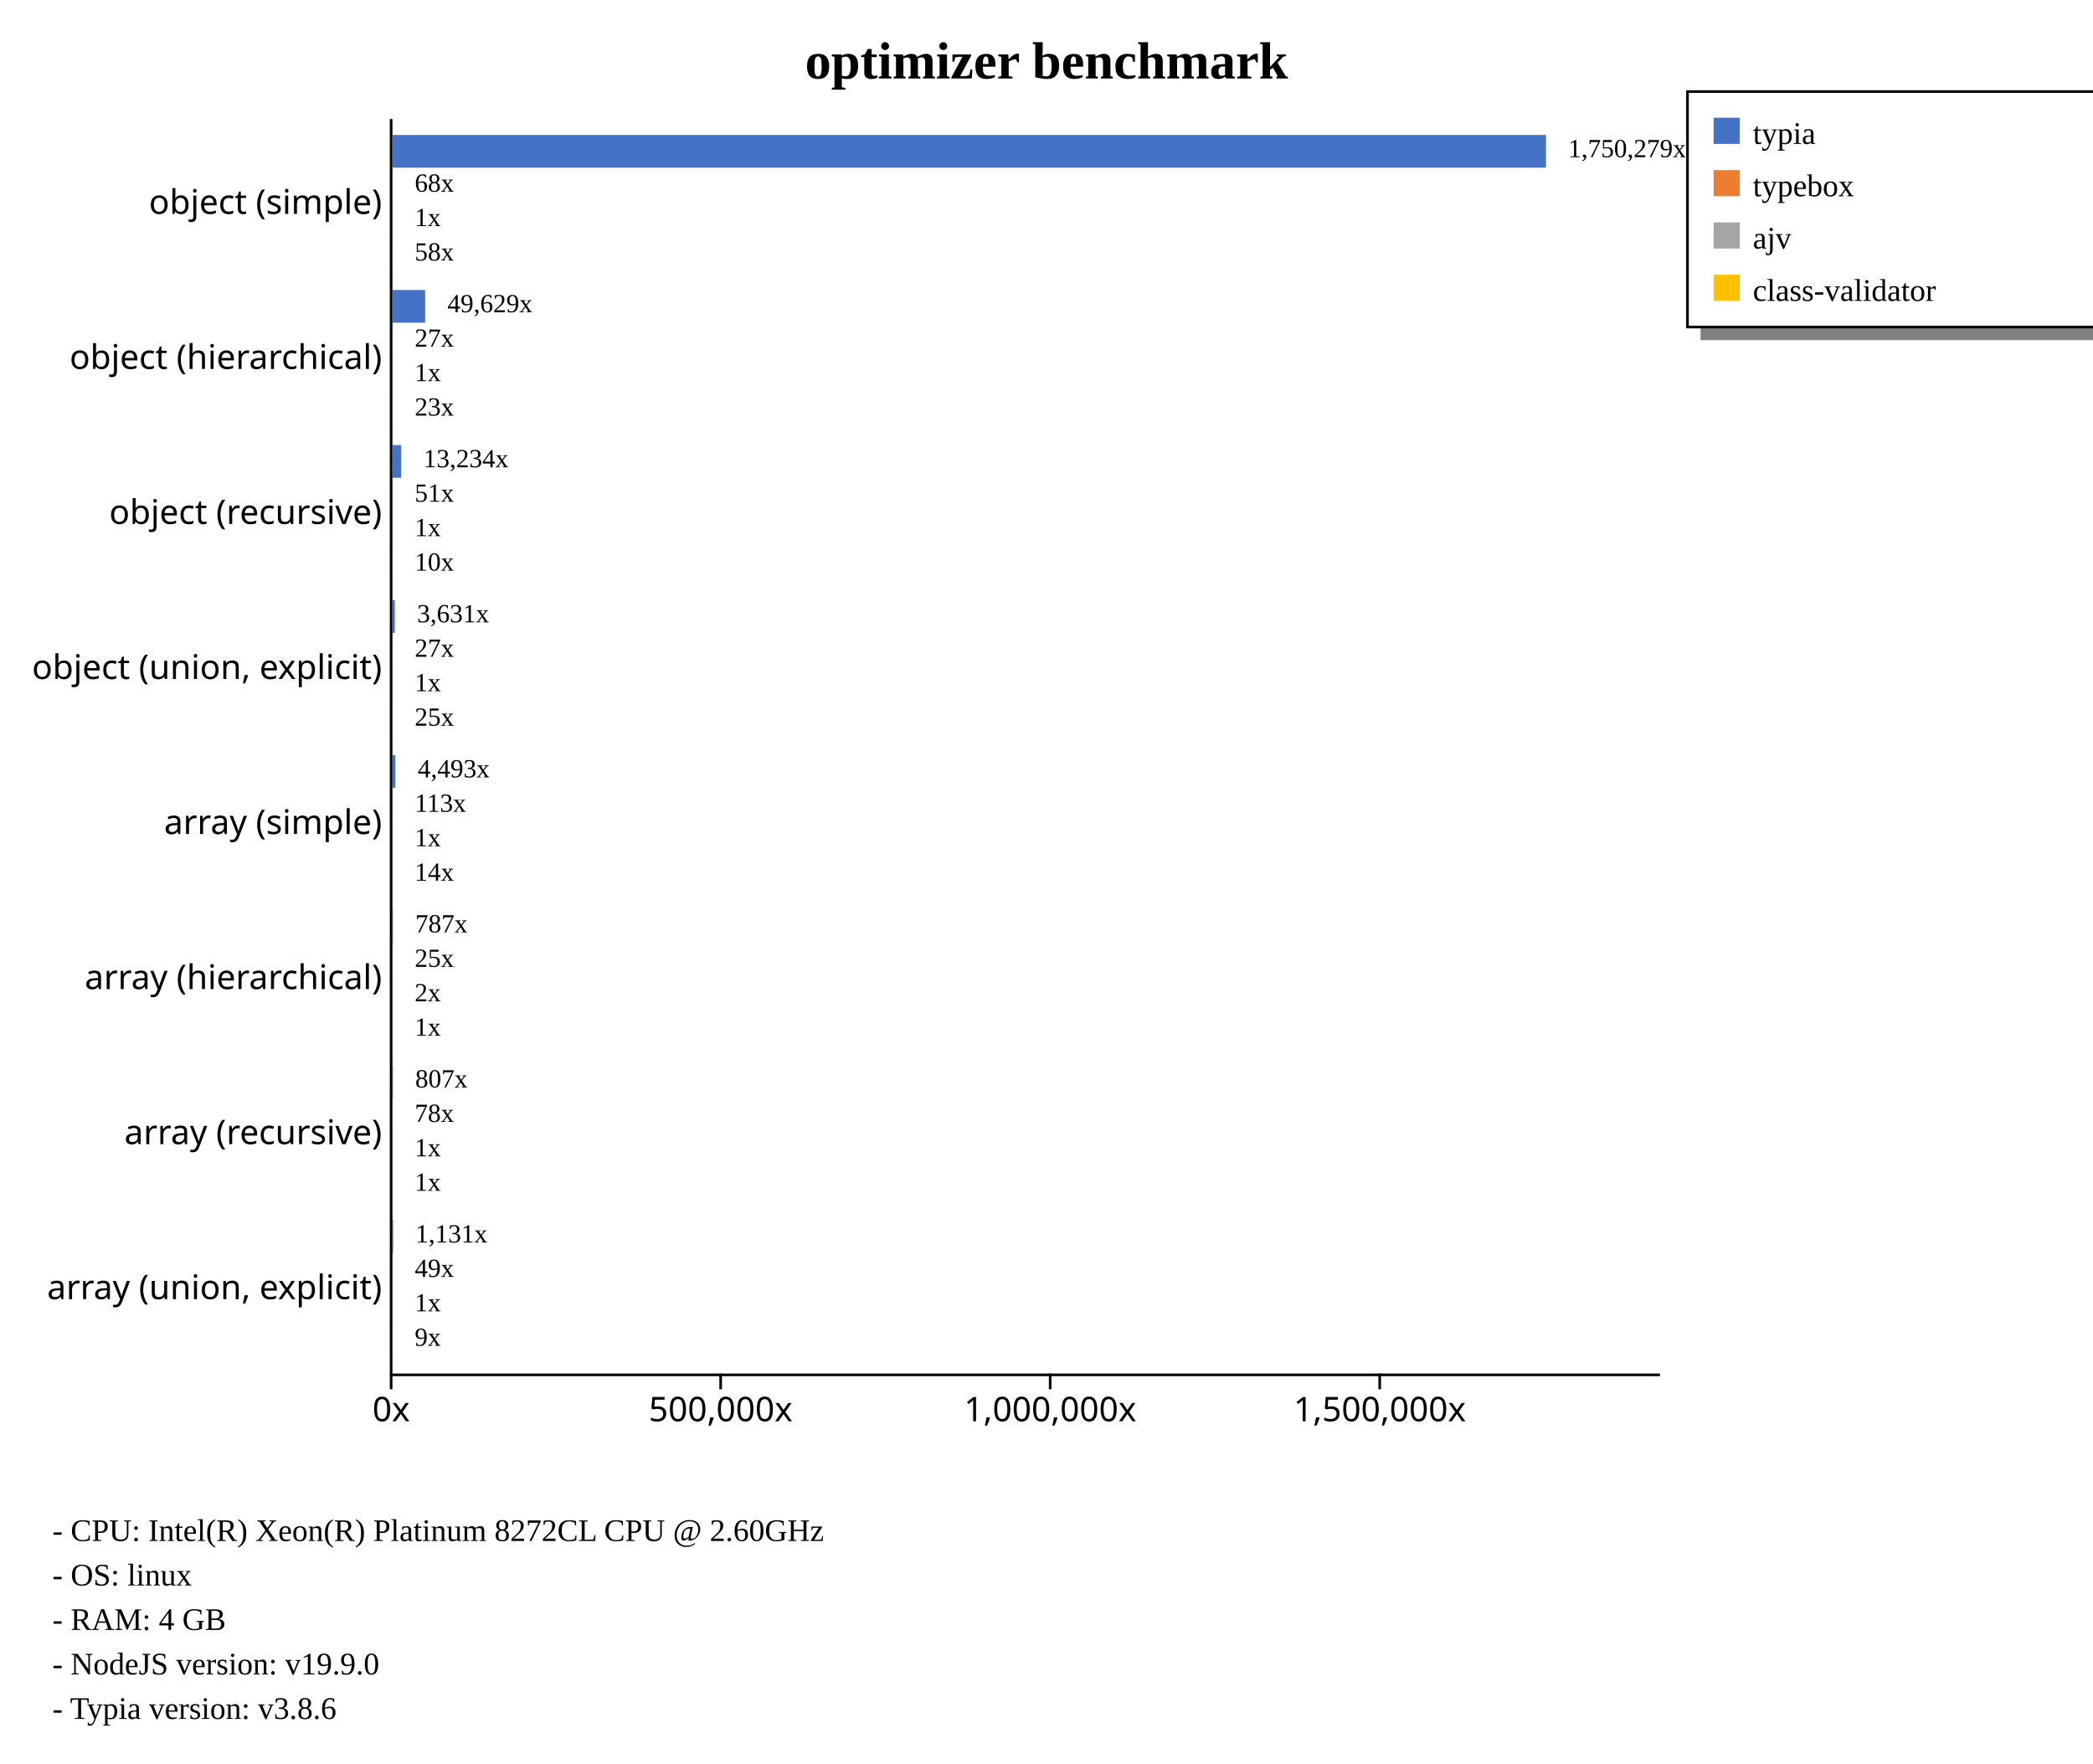
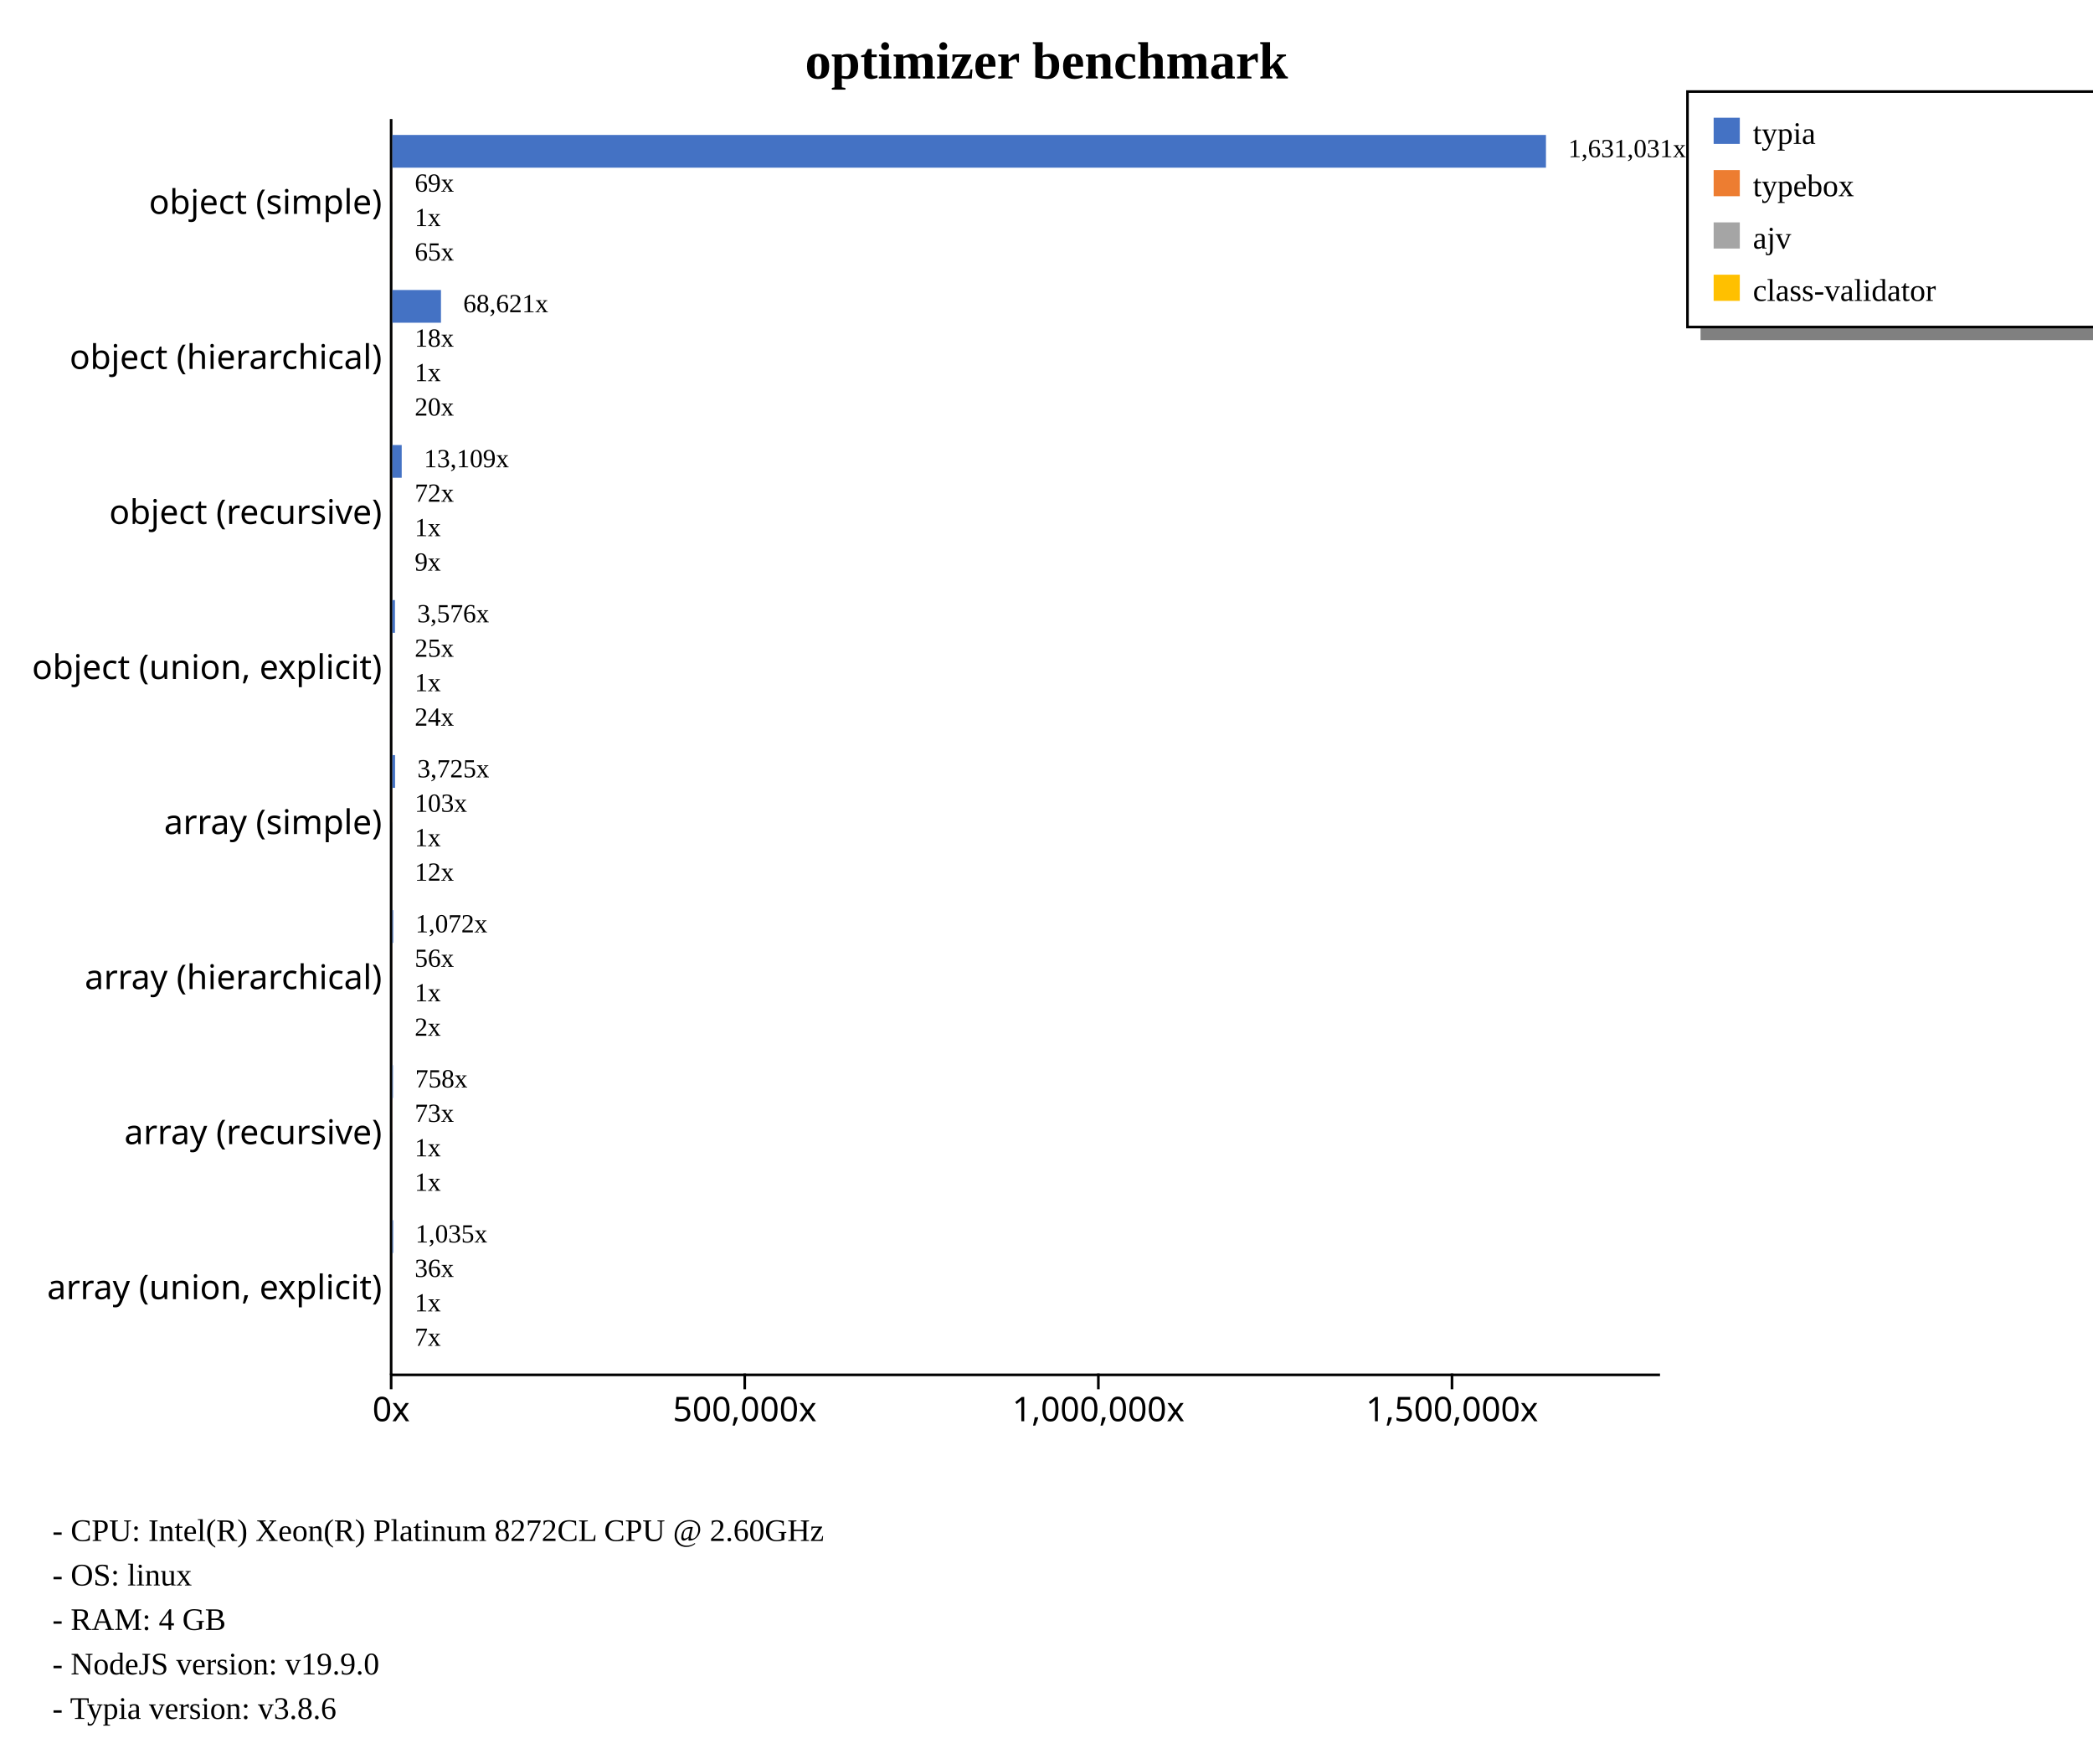
<svg xmlns="http://www.w3.org/2000/svg" width="800" height="674" style="background-color: white;">
  <g class="y axis" transform="translate(149,45)" fill="none" font-size="10" font-family="sans-serif" text-anchor="end" style="font-size: 13px;">
    <path class="domain" stroke="currentColor" d="M0.5,0.5V480.5" />
    <g class="tick" opacity="1" transform="translate(0,32.59259)" style="font-size: 13px;">
      <line stroke="currentColor" x2="0" />
      <text fill="currentColor" x="-3" dy="0.32em">object (simple)    </text>
    </g>
    <g class="tick" opacity="1" transform="translate(0,91.85185)" style="font-size: 13px;">
      <line stroke="currentColor" x2="0" />
      <text fill="currentColor" x="-3" dy="0.32em">object (hierarchical)    </text>
    </g>
    <g class="tick" opacity="1" transform="translate(0,151.1111)" style="font-size: 13px;">
      <line stroke="currentColor" x2="0" />
      <text fill="currentColor" x="-3" dy="0.32em">object (recursive)    </text>
    </g>
    <g class="tick" opacity="1" transform="translate(0,210.3704)" style="font-size: 13px;">
      <line stroke="currentColor" x2="0" />
      <text fill="currentColor" x="-3" dy="0.32em">object (union, explicit)    </text>
    </g>
    <g class="tick" opacity="1" transform="translate(0,269.6296)" style="font-size: 13px;">
      <line stroke="currentColor" x2="0" />
      <text fill="currentColor" x="-3" dy="0.32em">array (simple)    </text>
    </g>
    <g class="tick" opacity="1" transform="translate(0,328.8889)" style="font-size: 13px;">
      <line stroke="currentColor" x2="0" />
      <text fill="currentColor" x="-3" dy="0.32em">array (hierarchical)    </text>
    </g>
    <g class="tick" opacity="1" transform="translate(0,388.1481)" style="font-size: 13px;">
      <line stroke="currentColor" x2="0" />
      <text fill="currentColor" x="-3" dy="0.32em">array (recursive)    </text>
    </g>
    <g class="tick" opacity="1" transform="translate(0,447.4074)" style="font-size: 13px;">
      <line stroke="currentColor" x2="0" />
      <text fill="currentColor" x="-3" dy="0.32em">array (union, explicit)    </text>
    </g>
  </g>
  <g class="x axis" transform="translate(149,525)" fill="none" font-size="10" font-family="sans-serif" text-anchor="middle" style="font-size: 13px;">
    <path class="domain" stroke="currentColor" d="M0.5,0.5H485.5" />
    <g class="tick" opacity="1" transform="translate(0.5,0)" style="font-size: 13px;">
      <line stroke="currentColor" y2="6" />
      <text fill="currentColor" y="9" dy="0.71em">0x</text>
    </g>
-     <g class="tick" opacity="1" transform="translate(126.454,0)" style="font-size: 13px;">
+     <g class="tick" opacity="1" transform="translate(135.6627,0)" style="font-size: 13px;">
      <line stroke="currentColor" y2="6" />
      <text fill="currentColor" y="9" dy="0.71em">500,000x</text>
    </g>
-     <g class="tick" opacity="1" transform="translate(252.4079,0)" style="font-size: 13px;">
+     <g class="tick" opacity="1" transform="translate(270.8254,0)" style="font-size: 13px;">
      <line stroke="currentColor" y2="6" />
      <text fill="currentColor" y="9" dy="0.71em">1,000,000x</text>
    </g>
-     <g class="tick" opacity="1" transform="translate(378.3619,0)" style="font-size: 13px;">
+     <g class="tick" opacity="1" transform="translate(405.9881,0)" style="font-size: 13px;">
      <line stroke="currentColor" y2="6" />
      <text fill="currentColor" y="9" dy="0.71em">1,500,000x</text>
    </g>
  </g>
  <text transform="translate(400, 30)" style="text-anchor: middle; font-size: 20px; font-weight: bold;">optimizer benchmark</text>
  <rect x="650" y="125" width="230" height="5" fill="gray" />
  <rect x="645" y="35" width="230" height="90" fill="none" stroke="black" />
  <rect x="655" y="45" width="10" height="10" style="fill: #4472c4;" />
  <text x="670" y="55" style="font-size: 12px;">typia</text>
  <rect x="655" y="65" width="10" height="10" style="fill: #ed7d31;" />
  <text x="670" y="75" style="font-size: 12px;">typebox</text>
  <rect x="655" y="85" width="10" height="10" style="fill: #a5a5a5;" />
  <text x="670" y="95" style="font-size: 12px;">ajv</text>
  <rect x="655" y="105" width="10" height="10" style="fill: #ffc000;" />
  <text x="670" y="115" style="font-size: 12px;">class-validator</text>
  <text x="20" y="589" style="font-size: 12px;">  - CPU: Intel(R) Xeon(R) Platinum 8272CL CPU @ 2.60GHz</text>
  <text x="20" y="606" style="font-size: 12px;">  - OS: linux</text>
  <text x="20" y="623" style="font-size: 12px;">  - RAM: 4 GB</text>
  <text x="20" y="640" style="font-size: 12px;">  - NodeJS version: v19.9.0</text>
  <text x="20" y="657" style="font-size: 12px;">  - Typia version: v3.8.6</text>
  <g style="font-size: 13px;">
    <g style="font-size: 13px;">
      <rect x="150" y="51.584" width="440.909" height="12.51" fill="#4472c4" />
-       <rect x="150" y="64.753" width="0.017" height="12.51" fill="#ed7d31" />
+       <rect x="150" y="64.753" width="0.019" height="12.51" fill="#ed7d31" />
      <rect x="150" y="77.922" width="0" height="12.51" fill="#a5a5a5" />
-       <rect x="150" y="91.091" width="0.015" height="12.51" fill="#ffc000" />
-       <text class="label" x="599.409" y="60.084" font-size="10px">1,750,279x</text>
-       <text class="label" x="158.517" y="73.253" font-size="10px">68x</text>
+       <rect x="150" y="91.091" width="0.018" height="12.51" fill="#ffc000" />
+       <text class="label" x="599.409" y="60.084" font-size="10px">1,631,031x</text>
+       <text class="label" x="158.519" y="73.253" font-size="10px">69x</text>
      <text class="label" x="158.5" y="86.422" font-size="10px">1x</text>
-       <text class="label" x="158.515" y="99.591" font-size="10px">58x</text>
+       <text class="label" x="158.518" y="99.591" font-size="10px">65x</text>
      <text class="label" x="595.909" y="61.584" font-size="8px" />
-       <text class="label" x="155.017" y="74.753" font-size="8px" />
+       <text class="label" x="155.019" y="74.753" font-size="8px" />
      <text class="label" x="155" y="87.922" font-size="8px" />
-       <text class="label" x="155.015" y="101.091" font-size="8px" />
+       <text class="label" x="155.018" y="101.091" font-size="8px" />
    </g>
    <g style="font-size: 13px;">
-       <rect x="150" y="110.844" width="12.502" height="12.51" fill="#4472c4" />
-       <rect x="150" y="124.012" width="0.007" height="12.51" fill="#ed7d31" />
+       <rect x="150" y="110.844" width="18.55" height="12.51" fill="#4472c4" />
+       <rect x="150" y="124.012" width="0.005" height="12.51" fill="#ed7d31" />
      <rect x="150" y="137.181" width="0" height="12.51" fill="#a5a5a5" />
      <rect x="150" y="150.35" width="0.006" height="12.51" fill="#ffc000" />
-       <text class="label" x="171.002" y="119.344" font-size="10px">49,629x</text>
-       <text class="label" x="158.507" y="132.512" font-size="10px">27x</text>
+       <text class="label" x="177.05" y="119.344" font-size="10px">68,621x</text>
+       <text class="label" x="158.505" y="132.512" font-size="10px">18x</text>
      <text class="label" x="158.5" y="145.681" font-size="10px">1x</text>
-       <text class="label" x="158.506" y="158.85" font-size="10px">23x</text>
-       <text class="label" x="167.502" y="120.844" font-size="8px" />
-       <text class="label" x="155.007" y="134.012" font-size="8px" />
+       <text class="label" x="158.506" y="158.85" font-size="10px">20x</text>
+       <text class="label" x="173.55" y="120.844" font-size="8px" />
+       <text class="label" x="155.005" y="134.012" font-size="8px" />
      <text class="label" x="155" y="147.181" font-size="8px" />
      <text class="label" x="155.006" y="160.35" font-size="8px" />
    </g>
    <g style="font-size: 13px;">
-       <rect x="150" y="170.103" width="3.334" height="12.51" fill="#4472c4" />
-       <rect x="150" y="183.272" width="0.013" height="12.51" fill="#ed7d31" />
+       <rect x="150" y="170.103" width="3.544" height="12.51" fill="#4472c4" />
+       <rect x="150" y="183.272" width="0.019" height="12.51" fill="#ed7d31" />
      <rect x="150" y="196.44" width="0" height="12.51" fill="#a5a5a5" />
-       <rect x="150" y="209.609" width="0.002" height="12.51" fill="#ffc000" />
-       <text class="label" x="161.834" y="178.603" font-size="10px">13,234x</text>
-       <text class="label" x="158.513" y="191.772" font-size="10px">51x</text>
+       <rect x="150" y="209.609" width="0.003" height="12.51" fill="#ffc000" />
+       <text class="label" x="162.044" y="178.603" font-size="10px">13,109x</text>
+       <text class="label" x="158.519" y="191.772" font-size="10px">72x</text>
      <text class="label" x="158.5" y="204.94" font-size="10px">1x</text>
-       <text class="label" x="158.502" y="218.109" font-size="10px">10x</text>
-       <text class="label" x="158.334" y="180.103" font-size="8px" />
-       <text class="label" x="155.013" y="193.272" font-size="8px" />
+       <text class="label" x="158.503" y="218.109" font-size="10px">9x</text>
+       <text class="label" x="158.544" y="180.103" font-size="8px" />
+       <text class="label" x="155.019" y="193.272" font-size="8px" />
      <text class="label" x="155" y="206.44" font-size="8px" />
-       <text class="label" x="155.002" y="219.609" font-size="8px" />
+       <text class="label" x="155.003" y="219.609" font-size="8px" />
    </g>
    <g style="font-size: 13px;">
-       <rect x="150" y="229.362" width="0.915" height="12.51" fill="#4472c4" />
+       <rect x="150" y="229.362" width="0.967" height="12.51" fill="#4472c4" />
      <rect x="150" y="242.531" width="0.007" height="12.51" fill="#ed7d31" />
      <rect x="150" y="255.7" width="0" height="12.51" fill="#a5a5a5" />
-       <rect x="150" y="268.868" width="0.006" height="12.51" fill="#ffc000" />
-       <text class="label" x="159.415" y="237.862" font-size="10px">3,631x</text>
-       <text class="label" x="158.507" y="251.031" font-size="10px">27x</text>
+       <rect x="150" y="268.868" width="0.007" height="12.51" fill="#ffc000" />
+       <text class="label" x="159.467" y="237.862" font-size="10px">3,576x</text>
+       <text class="label" x="158.507" y="251.031" font-size="10px">25x</text>
      <text class="label" x="158.5" y="264.2" font-size="10px">1x</text>
-       <text class="label" x="158.506" y="277.368" font-size="10px">25x</text>
-       <text class="label" x="155.915" y="239.362" font-size="8px" />
+       <text class="label" x="158.507" y="277.368" font-size="10px">24x</text>
+       <text class="label" x="155.967" y="239.362" font-size="8px" />
      <text class="label" x="155.007" y="252.531" font-size="8px" />
      <text class="label" x="155" y="265.7" font-size="8px" />
-       <text class="label" x="155.006" y="278.868" font-size="8px" />
+       <text class="label" x="155.007" y="278.868" font-size="8px" />
    </g>
    <g style="font-size: 13px;">
-       <rect x="150" y="288.621" width="1.132" height="12.51" fill="#4472c4" />
+       <rect x="150" y="288.621" width="1.007" height="12.51" fill="#4472c4" />
      <rect x="150" y="301.79" width="0.028" height="12.51" fill="#ed7d31" />
      <rect x="150" y="314.959" width="0" height="12.51" fill="#a5a5a5" />
-       <rect x="150" y="328.128" width="0.004" height="12.51" fill="#ffc000" />
-       <text class="label" x="159.632" y="297.121" font-size="10px">4,493x</text>
-       <text class="label" x="158.528" y="310.29" font-size="10px">113x</text>
+       <rect x="150" y="328.128" width="0.003" height="12.51" fill="#ffc000" />
+       <text class="label" x="159.507" y="297.121" font-size="10px">3,725x</text>
+       <text class="label" x="158.528" y="310.29" font-size="10px">103x</text>
      <text class="label" x="158.5" y="323.459" font-size="10px">1x</text>
-       <text class="label" x="158.504" y="336.628" font-size="10px">14x</text>
-       <text class="label" x="156.132" y="298.621" font-size="8px" />
+       <text class="label" x="158.503" y="336.628" font-size="10px">12x</text>
+       <text class="label" x="156.007" y="298.621" font-size="8px" />
      <text class="label" x="155.028" y="311.79" font-size="8px" />
      <text class="label" x="155" y="324.959" font-size="8px" />
-       <text class="label" x="155.004" y="338.128" font-size="8px" />
+       <text class="label" x="155.003" y="338.128" font-size="8px" />
    </g>
    <g style="font-size: 13px;">
-       <rect x="150" y="347.881" width="0.198" height="12.51" fill="#4472c4" />
-       <rect x="150" y="361.049" width="0.006" height="12.51" fill="#ed7d31" />
+       <rect x="150" y="347.881" width="0.29" height="12.51" fill="#4472c4" />
+       <rect x="150" y="361.049" width="0.015" height="12.51" fill="#ed7d31" />
      <rect x="150" y="374.218" width="0" height="12.51" fill="#a5a5a5" />
      <rect x="150" y="387.387" width="0" height="12.51" fill="#ffc000" />
-       <text class="label" x="158.698" y="356.381" font-size="10px">787x</text>
-       <text class="label" x="158.506" y="369.549" font-size="10px">25x</text>
-       <text class="label" x="158.5" y="382.718" font-size="10px">2x</text>
-       <text class="label" x="158.5" y="395.887" font-size="10px">1x</text>
-       <text class="label" x="155.198" y="357.881" font-size="8px" />
-       <text class="label" x="155.006" y="371.049" font-size="8px" />
+       <text class="label" x="158.79" y="356.381" font-size="10px">1,072x</text>
+       <text class="label" x="158.515" y="369.549" font-size="10px">56x</text>
+       <text class="label" x="158.5" y="382.718" font-size="10px">1x</text>
+       <text class="label" x="158.5" y="395.887" font-size="10px">2x</text>
+       <text class="label" x="155.29" y="357.881" font-size="8px" />
+       <text class="label" x="155.015" y="371.049" font-size="8px" />
      <text class="label" x="155" y="384.218" font-size="8px" />
      <text class="label" x="155" y="397.387" font-size="8px" />
    </g>
    <g style="font-size: 13px;">
-       <rect x="150" y="407.14" width="0.203" height="12.51" fill="#4472c4" />
+       <rect x="150" y="407.14" width="0.205" height="12.51" fill="#4472c4" />
      <rect x="150" y="420.309" width="0.02" height="12.51" fill="#ed7d31" />
      <rect x="150" y="433.477" width="0" height="12.51" fill="#a5a5a5" />
      <rect x="150" y="446.646" width="0" height="12.51" fill="#ffc000" />
-       <text class="label" x="158.703" y="415.64" font-size="10px">807x</text>
-       <text class="label" x="158.52" y="428.809" font-size="10px">78x</text>
+       <text class="label" x="158.705" y="415.64" font-size="10px">758x</text>
+       <text class="label" x="158.52" y="428.809" font-size="10px">73x</text>
      <text class="label" x="158.5" y="441.977" font-size="10px">1x</text>
      <text class="label" x="158.5" y="455.146" font-size="10px">1x</text>
-       <text class="label" x="155.203" y="417.14" font-size="8px" />
+       <text class="label" x="155.205" y="417.14" font-size="8px" />
      <text class="label" x="155.02" y="430.309" font-size="8px" />
      <text class="label" x="155" y="443.477" font-size="8px" />
      <text class="label" x="155" y="456.646" font-size="8px" />
    </g>
    <g style="font-size: 13px;">
-       <rect x="150" y="466.399" width="0.285" height="12.51" fill="#4472c4" />
-       <rect x="150" y="479.568" width="0.012" height="12.51" fill="#ed7d31" />
+       <rect x="150" y="466.399" width="0.28" height="12.51" fill="#4472c4" />
+       <rect x="150" y="479.568" width="0.01" height="12.51" fill="#ed7d31" />
      <rect x="150" y="492.737" width="0" height="12.51" fill="#a5a5a5" />
      <rect x="150" y="505.905" width="0.002" height="12.51" fill="#ffc000" />
-       <text class="label" x="158.785" y="474.899" font-size="10px">1,131x</text>
-       <text class="label" x="158.512" y="488.068" font-size="10px">49x</text>
+       <text class="label" x="158.78" y="474.899" font-size="10px">1,035x</text>
+       <text class="label" x="158.51" y="488.068" font-size="10px">36x</text>
      <text class="label" x="158.5" y="501.237" font-size="10px">1x</text>
-       <text class="label" x="158.502" y="514.405" font-size="10px">9x</text>
-       <text class="label" x="155.285" y="476.399" font-size="8px" />
-       <text class="label" x="155.012" y="489.568" font-size="8px" />
+       <text class="label" x="158.502" y="514.405" font-size="10px">7x</text>
+       <text class="label" x="155.28" y="476.399" font-size="8px" />
+       <text class="label" x="155.01" y="489.568" font-size="8px" />
      <text class="label" x="155" y="502.737" font-size="8px" />
      <text class="label" x="155.002" y="515.905" font-size="8px" />
    </g>
  </g>
</svg>
